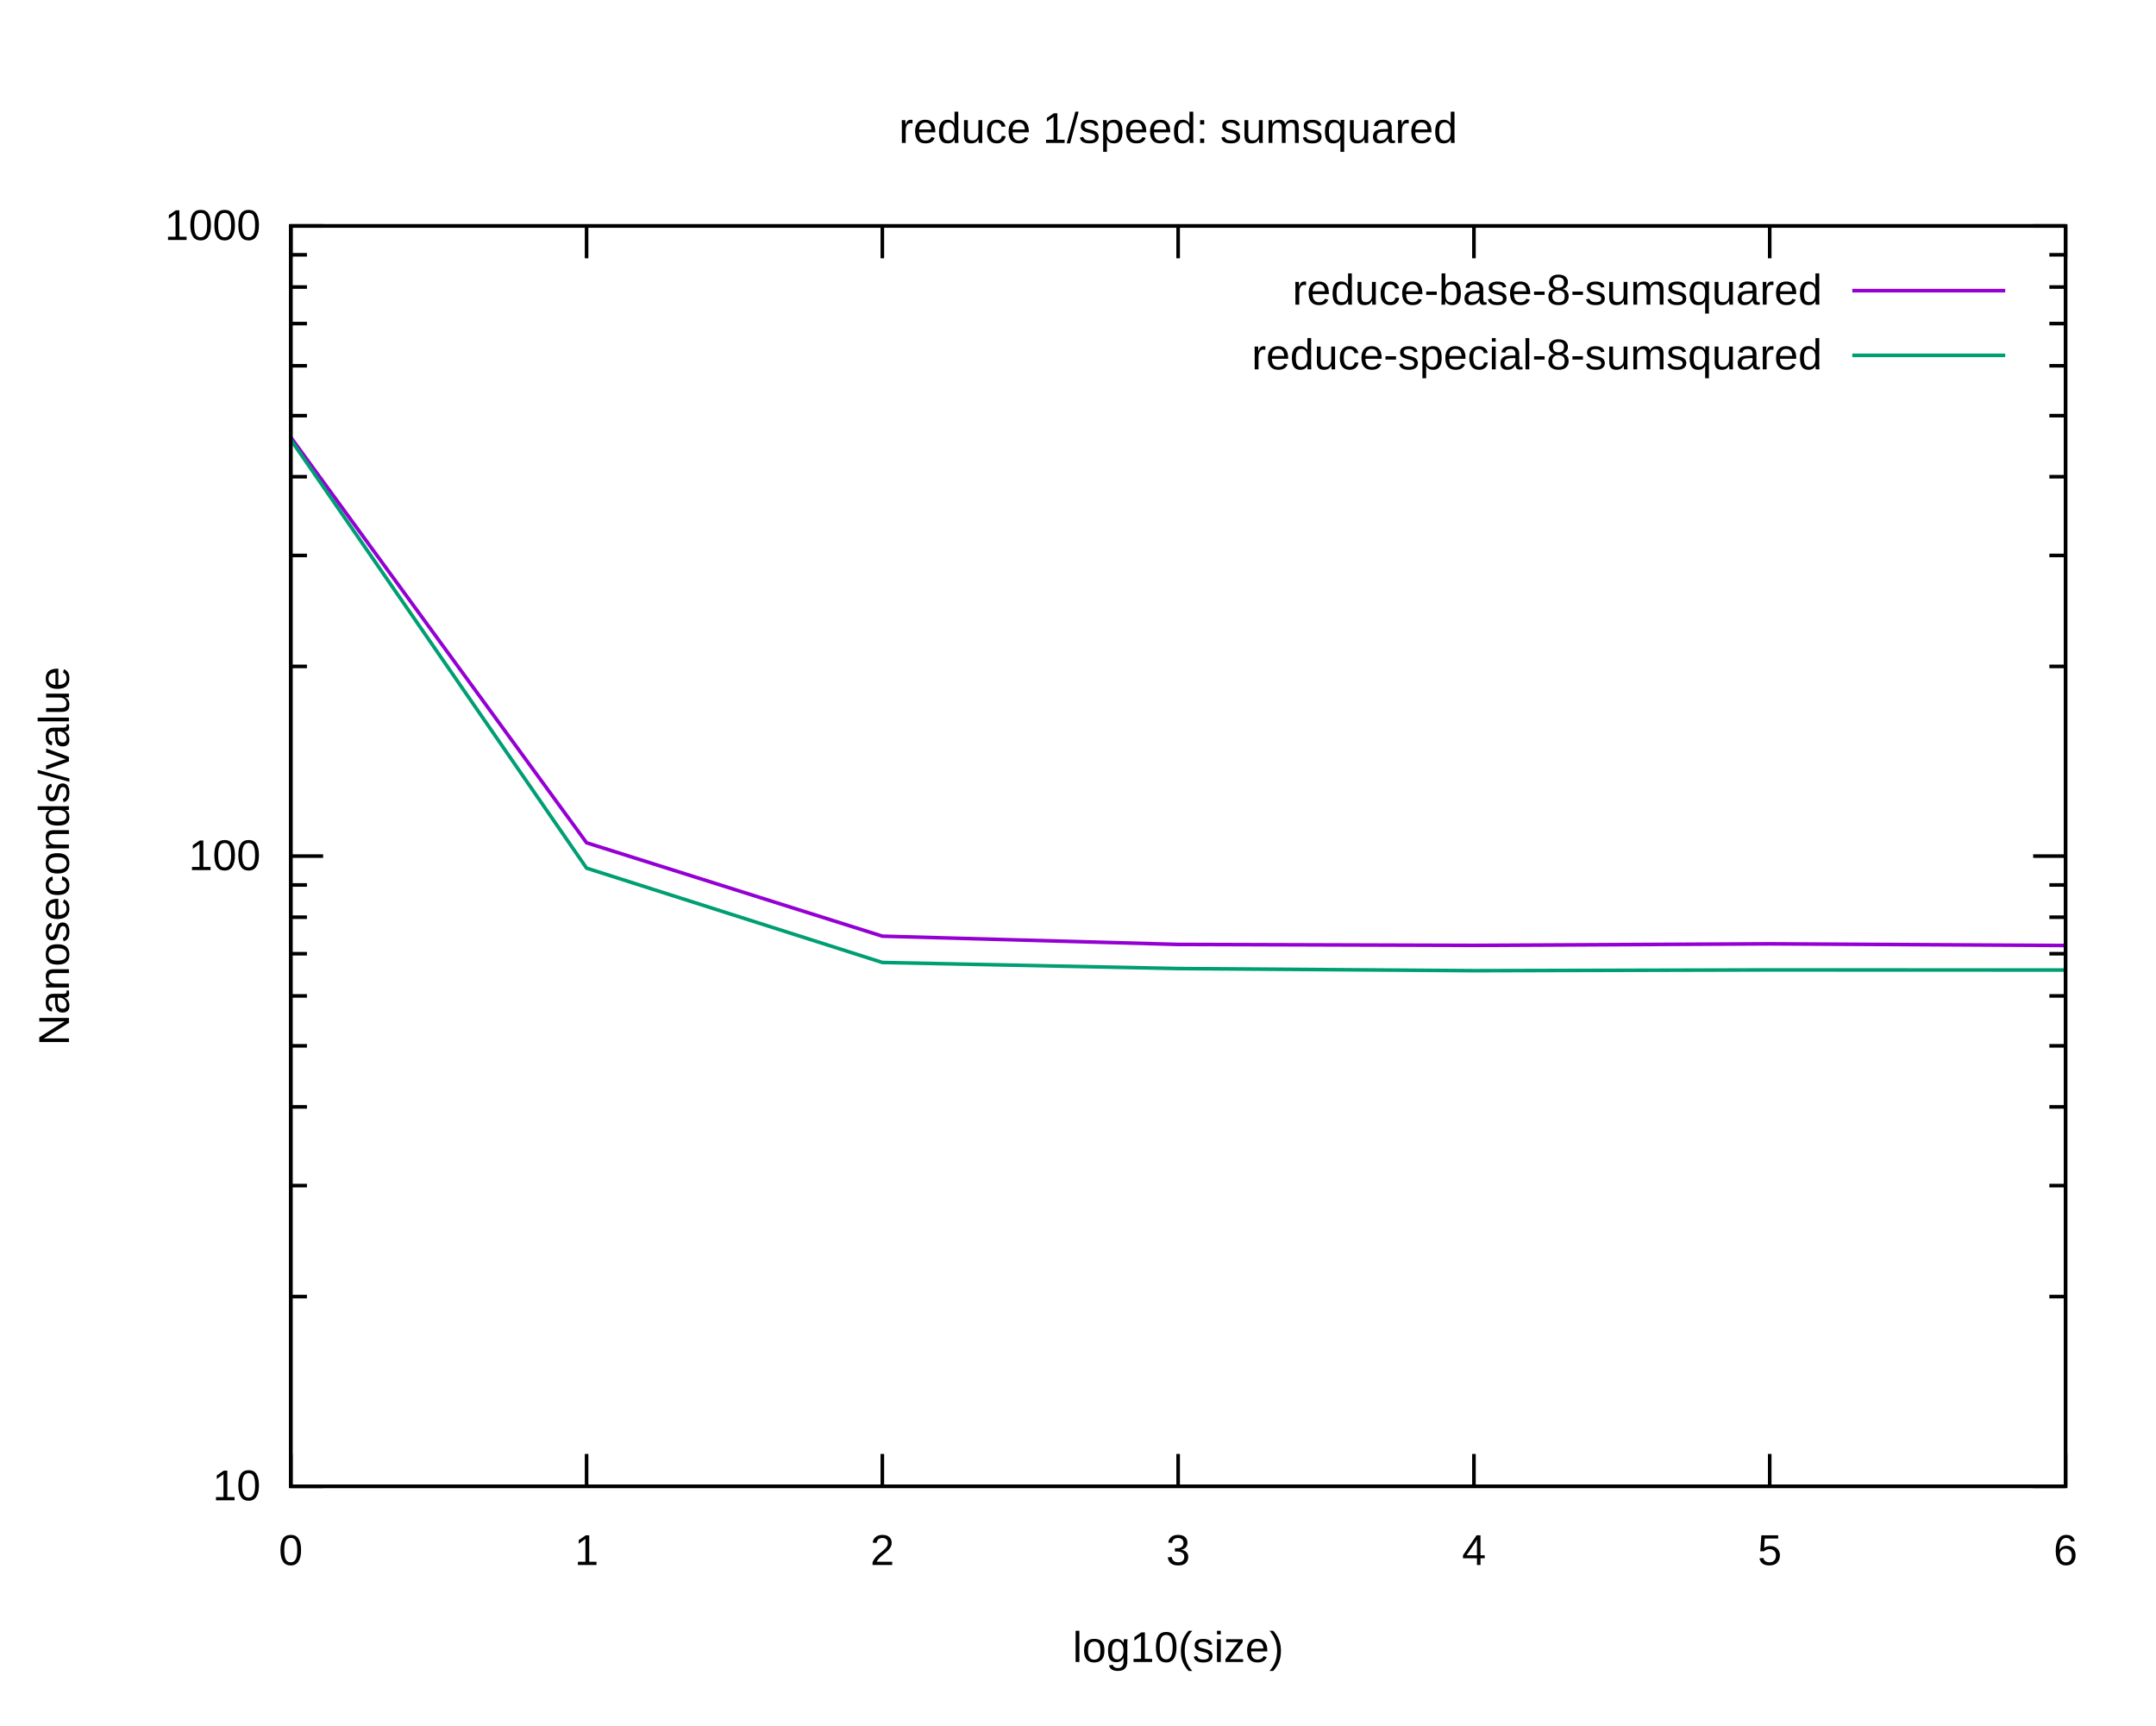
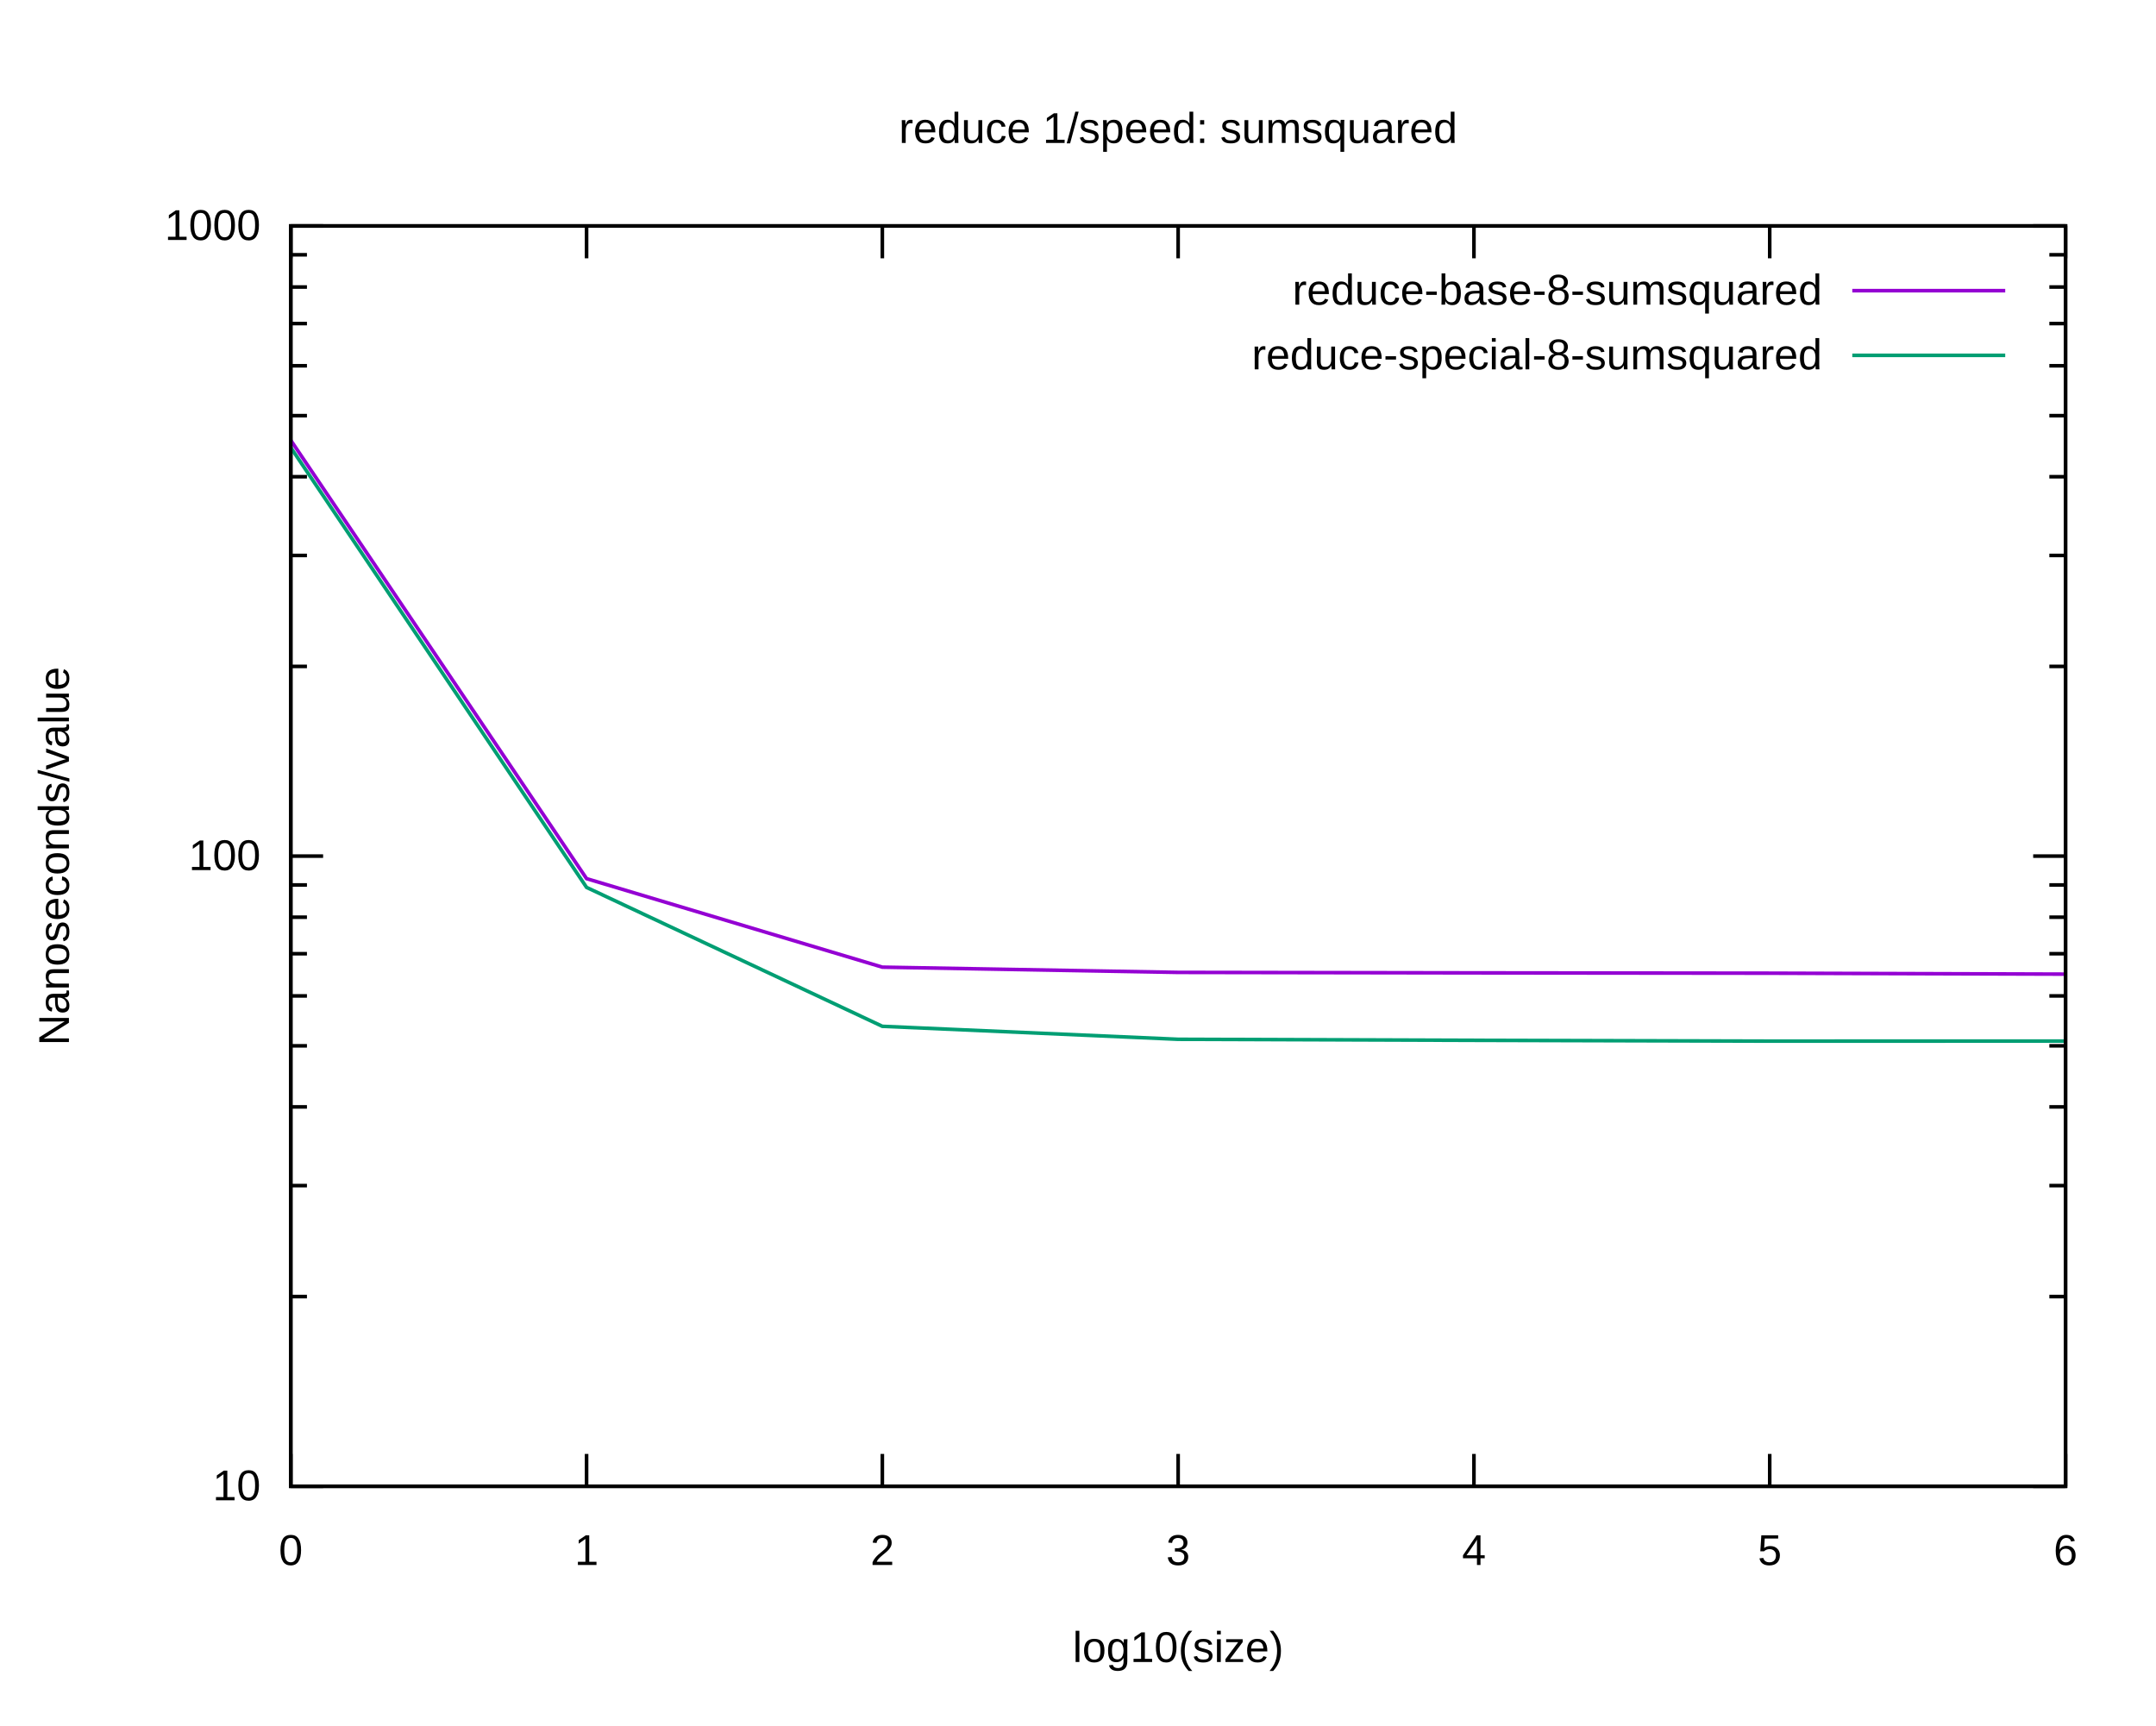
<svg xmlns="http://www.w3.org/2000/svg" xmlns:xlink="http://www.w3.org/1999/xlink" viewBox="0 0 600 480">
  <g id="gnuplot_canvas">
    <rect x="0" y="0" width="600" height="480" fill="none" />
    <defs>
      <circle id="gpDot" r="0.5" stroke-width="0.5" stroke="currentColor" />
      <path id="gpPt0" stroke-width="0.222" stroke="currentColor" d="M-1,0 h2 M0,-1 v2" />
      <path id="gpPt1" stroke-width="0.222" stroke="currentColor" d="M-1,-1 L1,1 M1,-1 L-1,1" />
      <path id="gpPt2" stroke-width="0.222" stroke="currentColor" d="M-1,0 L1,0 M0,-1 L0,1 M-1,-1 L1,1 M-1,1 L1,-1" />
      <rect id="gpPt3" stroke-width="0.222" stroke="currentColor" x="-1" y="-1" width="2" height="2" />
      <rect id="gpPt4" stroke-width="0.222" stroke="currentColor" fill="currentColor" x="-1" y="-1" width="2" height="2" />
      <circle id="gpPt5" stroke-width="0.222" stroke="currentColor" cx="0" cy="0" r="1" />
      <use xlink:href="#gpPt5" id="gpPt6" fill="currentColor" stroke="none" />
      <path id="gpPt7" stroke-width="0.222" stroke="currentColor" d="M0,-1.33 L-1.33,0.67 L1.33,0.67 z" />
      <use xlink:href="#gpPt7" id="gpPt8" fill="currentColor" stroke="none" />
      <use xlink:href="#gpPt7" id="gpPt9" stroke="currentColor" transform="rotate(180)" />
      <use xlink:href="#gpPt9" id="gpPt10" fill="currentColor" stroke="none" />
      <use xlink:href="#gpPt3" id="gpPt11" stroke="currentColor" transform="rotate(45)" />
      <use xlink:href="#gpPt11" id="gpPt12" fill="currentColor" stroke="none" />
      <path id="gpPt13" stroke-width="0.222" stroke="currentColor" d="M0,1.330 L1.265,0.411 L0.782,-1.067 L-0.782,-1.076 L-1.265,0.411 z" />
      <use xlink:href="#gpPt13" id="gpPt14" fill="currentColor" stroke="none" />
      <filter id="textbox" filterUnits="objectBoundingBox" x="0" y="0" height="1" width="1">
        <feFlood flood-color="white" flood-opacity="1" result="bgnd" />
        <feComposite in="SourceGraphic" in2="bgnd" operator="atop" />
      </filter>
      <filter id="greybox" filterUnits="objectBoundingBox" x="0" y="0" height="1" width="1">
        <feFlood flood-color="lightgrey" flood-opacity="1" result="grey" />
        <feComposite in="SourceGraphic" in2="grey" operator="atop" />
      </filter>
    </defs>
    <g fill="none" color="white" stroke="currentColor" stroke-width="1.00" stroke-linecap="butt" stroke-linejoin="miter">
</g>
    <g fill="none" color="black" stroke="currentColor" stroke-width="1.00" stroke-linecap="butt" stroke-linejoin="miter">
      <path stroke="black" d="M80.92,413.54 L89.92,413.54 M574.82,413.54 L565.82,413.54  " />
      <g transform="translate(72.53,417.44)" stroke="none" fill="black" font-family="Arial" font-size="12.00" text-anchor="end">
        <text>
          <tspan font-family="Arial"> 10</tspan>
        </text>
      </g>
    </g>
    <g fill="none" color="black" stroke="currentColor" stroke-width="1.00" stroke-linecap="butt" stroke-linejoin="miter">
      <path stroke="black" d="M80.92,360.76 L85.42,360.76 M574.82,360.76 L570.32,360.76 M80.92,329.88 L85.42,329.88 M574.82,329.88 L570.32,329.88   M80.92,307.98 L85.42,307.98 M574.82,307.98 L570.32,307.98 M80.92,290.99 L85.42,290.99 M574.82,290.99 L570.32,290.99   M80.92,277.10 L85.42,277.10 M574.82,277.10 L570.32,277.10 M80.92,265.36 L85.42,265.36 M574.82,265.36 L570.32,265.36   M80.92,255.20 L85.42,255.20 M574.82,255.20 L570.32,255.20 M80.92,246.23 L85.42,246.23 M574.82,246.23 L570.32,246.23   M80.92,238.20 L89.92,238.20 M574.82,238.20 L565.82,238.20  " />
      <g transform="translate(72.53,242.10)" stroke="none" fill="black" font-family="Arial" font-size="12.00" text-anchor="end">
        <text>
          <tspan font-family="Arial"> 100</tspan>
        </text>
      </g>
    </g>
    <g fill="none" color="black" stroke="currentColor" stroke-width="1.00" stroke-linecap="butt" stroke-linejoin="miter">
      <path stroke="black" d="M80.92,185.42 L85.42,185.42 M574.82,185.42 L570.32,185.42 M80.92,154.55 L85.42,154.55 M574.82,154.55 L570.32,154.55   M80.92,132.64 L85.42,132.64 M574.82,132.64 L570.32,132.64 M80.92,115.65 L85.42,115.65 M574.82,115.65 L570.32,115.65   M80.92,101.77 L85.42,101.77 M574.82,101.77 L570.32,101.77 M80.92,90.03 L85.42,90.03 M574.82,90.03 L570.32,90.03   M80.92,79.86 L85.42,79.86 M574.82,79.86 L570.32,79.86 M80.92,70.89 L85.42,70.89 M574.82,70.89 L570.32,70.89   M80.92,62.87 L89.92,62.87 M574.82,62.87 L565.82,62.87  " />
      <g transform="translate(72.53,66.77)" stroke="none" fill="black" font-family="Arial" font-size="12.00" text-anchor="end">
        <text>
          <tspan font-family="Arial"> 1000</tspan>
        </text>
      </g>
    </g>
    <g fill="none" color="black" stroke="currentColor" stroke-width="1.00" stroke-linecap="butt" stroke-linejoin="miter">
      <path stroke="black" d="M80.92,413.54 L80.92,404.54 M80.92,62.87 L80.92,71.87  " />
      <g transform="translate(80.92,435.44)" stroke="none" fill="black" font-family="Arial" font-size="12.00" text-anchor="middle">
        <text>
          <tspan font-family="Arial"> 0</tspan>
        </text>
      </g>
    </g>
    <g fill="none" color="black" stroke="currentColor" stroke-width="1.00" stroke-linecap="butt" stroke-linejoin="miter">
      <path stroke="black" d="M163.24,413.54 L163.24,404.54 M163.24,62.87 L163.24,71.87  " />
      <g transform="translate(163.24,435.44)" stroke="none" fill="black" font-family="Arial" font-size="12.00" text-anchor="middle">
        <text>
          <tspan font-family="Arial"> 1</tspan>
        </text>
      </g>
    </g>
    <g fill="none" color="black" stroke="currentColor" stroke-width="1.00" stroke-linecap="butt" stroke-linejoin="miter">
      <path stroke="black" d="M245.55,413.54 L245.55,404.54 M245.55,62.87 L245.55,71.87  " />
      <g transform="translate(245.55,435.44)" stroke="none" fill="black" font-family="Arial" font-size="12.00" text-anchor="middle">
        <text>
          <tspan font-family="Arial"> 2</tspan>
        </text>
      </g>
    </g>
    <g fill="none" color="black" stroke="currentColor" stroke-width="1.00" stroke-linecap="butt" stroke-linejoin="miter">
      <path stroke="black" d="M327.87,413.54 L327.87,404.54 M327.87,62.87 L327.87,71.87  " />
      <g transform="translate(327.87,435.44)" stroke="none" fill="black" font-family="Arial" font-size="12.00" text-anchor="middle">
        <text>
          <tspan font-family="Arial"> 3</tspan>
        </text>
      </g>
    </g>
    <g fill="none" color="black" stroke="currentColor" stroke-width="1.00" stroke-linecap="butt" stroke-linejoin="miter">
      <path stroke="black" d="M410.19,413.54 L410.19,404.54 M410.19,62.87 L410.19,71.87  " />
      <g transform="translate(410.19,435.44)" stroke="none" fill="black" font-family="Arial" font-size="12.00" text-anchor="middle">
        <text>
          <tspan font-family="Arial"> 4</tspan>
        </text>
      </g>
    </g>
    <g fill="none" color="black" stroke="currentColor" stroke-width="1.00" stroke-linecap="butt" stroke-linejoin="miter">
      <path stroke="black" d="M492.50,413.54 L492.50,404.54 M492.50,62.87 L492.50,71.87  " />
      <g transform="translate(492.50,435.44)" stroke="none" fill="black" font-family="Arial" font-size="12.00" text-anchor="middle">
        <text>
          <tspan font-family="Arial"> 5</tspan>
        </text>
      </g>
    </g>
    <g fill="none" color="black" stroke="currentColor" stroke-width="1.00" stroke-linecap="butt" stroke-linejoin="miter">
      <path stroke="black" d="M574.82,413.54 L574.82,404.54 M574.82,62.87 L574.82,71.87  " />
      <g transform="translate(574.82,435.44)" stroke="none" fill="black" font-family="Arial" font-size="12.00" text-anchor="middle">
        <text>
          <tspan font-family="Arial"> 6</tspan>
        </text>
      </g>
    </g>
    <g fill="none" color="black" stroke="currentColor" stroke-width="1.00" stroke-linecap="butt" stroke-linejoin="miter">
</g>
    <g fill="none" color="black" stroke="currentColor" stroke-width="1.00" stroke-linecap="butt" stroke-linejoin="miter">
      <path stroke="black" d="M80.92,62.87 L80.92,413.54 L574.82,413.54 L574.82,62.87 L80.92,62.87 Z  " />
    </g>
    <g fill="none" color="black" stroke="currentColor" stroke-width="1.00" stroke-linecap="butt" stroke-linejoin="miter">
      <g transform="translate(19.18,238.21) rotate(270)" stroke="none" fill="black" font-family="Arial" font-size="12.00" text-anchor="middle">
        <text>
          <tspan font-family="Arial">Nanoseconds/value</tspan>
        </text>
      </g>
    </g>
    <g fill="none" color="black" stroke="currentColor" stroke-width="1.00" stroke-linecap="butt" stroke-linejoin="miter">
      <g transform="translate(327.87,462.44)" stroke="none" fill="black" font-family="Arial" font-size="12.00" text-anchor="middle">
        <text>
          <tspan font-family="Arial">log10(size)</tspan>
        </text>
      </g>
    </g>
    <g fill="none" color="black" stroke="currentColor" stroke-width="1.00" stroke-linecap="butt" stroke-linejoin="miter">
</g>
    <g id="gnuplot_plot_1">
      <g fill="none" color="black" stroke="currentColor" stroke-width="1.00" stroke-linecap="butt" stroke-linejoin="miter">
        <g transform="translate(507.09,84.77)" stroke="none" fill="black" font-family="Arial" font-size="12.00" text-anchor="end">
          <text>
            <tspan font-family="Arial">reduce-base-8-sumsquared</tspan>
          </text>
        </g>
      </g>
      <g fill="none" color="black" stroke="currentColor" stroke-width="1.00" stroke-linecap="butt" stroke-linejoin="miter">
-         <path stroke="rgb(148,   0, 211)" d="M515.48,80.87 L558.04,80.87 M80.92,121.67 L163.24,234.49 L245.55,260.48 L327.87,262.78 L410.19,263.04 L492.50,262.61   L574.82,263.07  " />
+         <path stroke="rgb(148,   0, 211)" d="M515.48,80.87 L558.04,80.87 M80.92,122.50 L163.24,244.47 L245.55,269.10 L327.87,270.56 L410.19,270.69 L492.50,270.78   L574.82,271.04  " />
      </g>
    </g>
    <g id="gnuplot_plot_2">
      <g fill="none" color="black" stroke="currentColor" stroke-width="1.00" stroke-linecap="butt" stroke-linejoin="miter">
        <g transform="translate(507.09,102.77)" stroke="none" fill="black" font-family="Arial" font-size="12.00" text-anchor="end">
          <text>
            <tspan font-family="Arial">reduce-special-8-sumsquared</tspan>
          </text>
        </g>
      </g>
      <g fill="none" color="black" stroke="currentColor" stroke-width="1.00" stroke-linecap="butt" stroke-linejoin="miter">
-         <path stroke="rgb(  0, 158, 115)" d="M515.48,98.87 L558.04,98.87 M80.92,122.33 L163.24,241.55 L245.55,267.80 L327.87,269.49 L410.19,270.08 L492.50,269.87   L574.82,269.90  " />
+         <path stroke="rgb(  0, 158, 115)" d="M515.48,98.87 L558.04,98.87 M80.92,124.52 L163.24,246.91 L245.55,285.56 L327.87,289.17 L410.19,289.46 L492.50,289.68   L574.82,289.66  " />
      </g>
    </g>
    <g fill="none" color="white" stroke="rgb(  0, 158, 115)" stroke-width="2.00" stroke-linecap="butt" stroke-linejoin="miter">
</g>
    <g fill="none" color="black" stroke="currentColor" stroke-width="2.00" stroke-linecap="butt" stroke-linejoin="miter">
</g>
    <g fill="none" color="black" stroke="black" stroke-width="1.00" stroke-linecap="butt" stroke-linejoin="miter">
</g>
    <g fill="none" color="black" stroke="currentColor" stroke-width="1.00" stroke-linecap="butt" stroke-linejoin="miter">
      <path stroke="black" d="M80.92,62.87 L80.92,413.54 L574.82,413.54 L574.82,62.87 L80.92,62.87 Z  " />
    </g>
    <g fill="none" color="black" stroke="currentColor" stroke-width="1.00" stroke-linecap="butt" stroke-linejoin="miter">
      <g transform="translate(327.87,39.77)" stroke="none" fill="black" font-family="Arial" font-size="12.00" text-anchor="middle">
        <text>
          <tspan font-family="Arial">reduce 1/speed: sumsquared</tspan>
        </text>
      </g>
    </g>
    <g fill="none" color="black" stroke="currentColor" stroke-width="1.00" stroke-linecap="butt" stroke-linejoin="miter">
</g>
  </g>
</svg>
